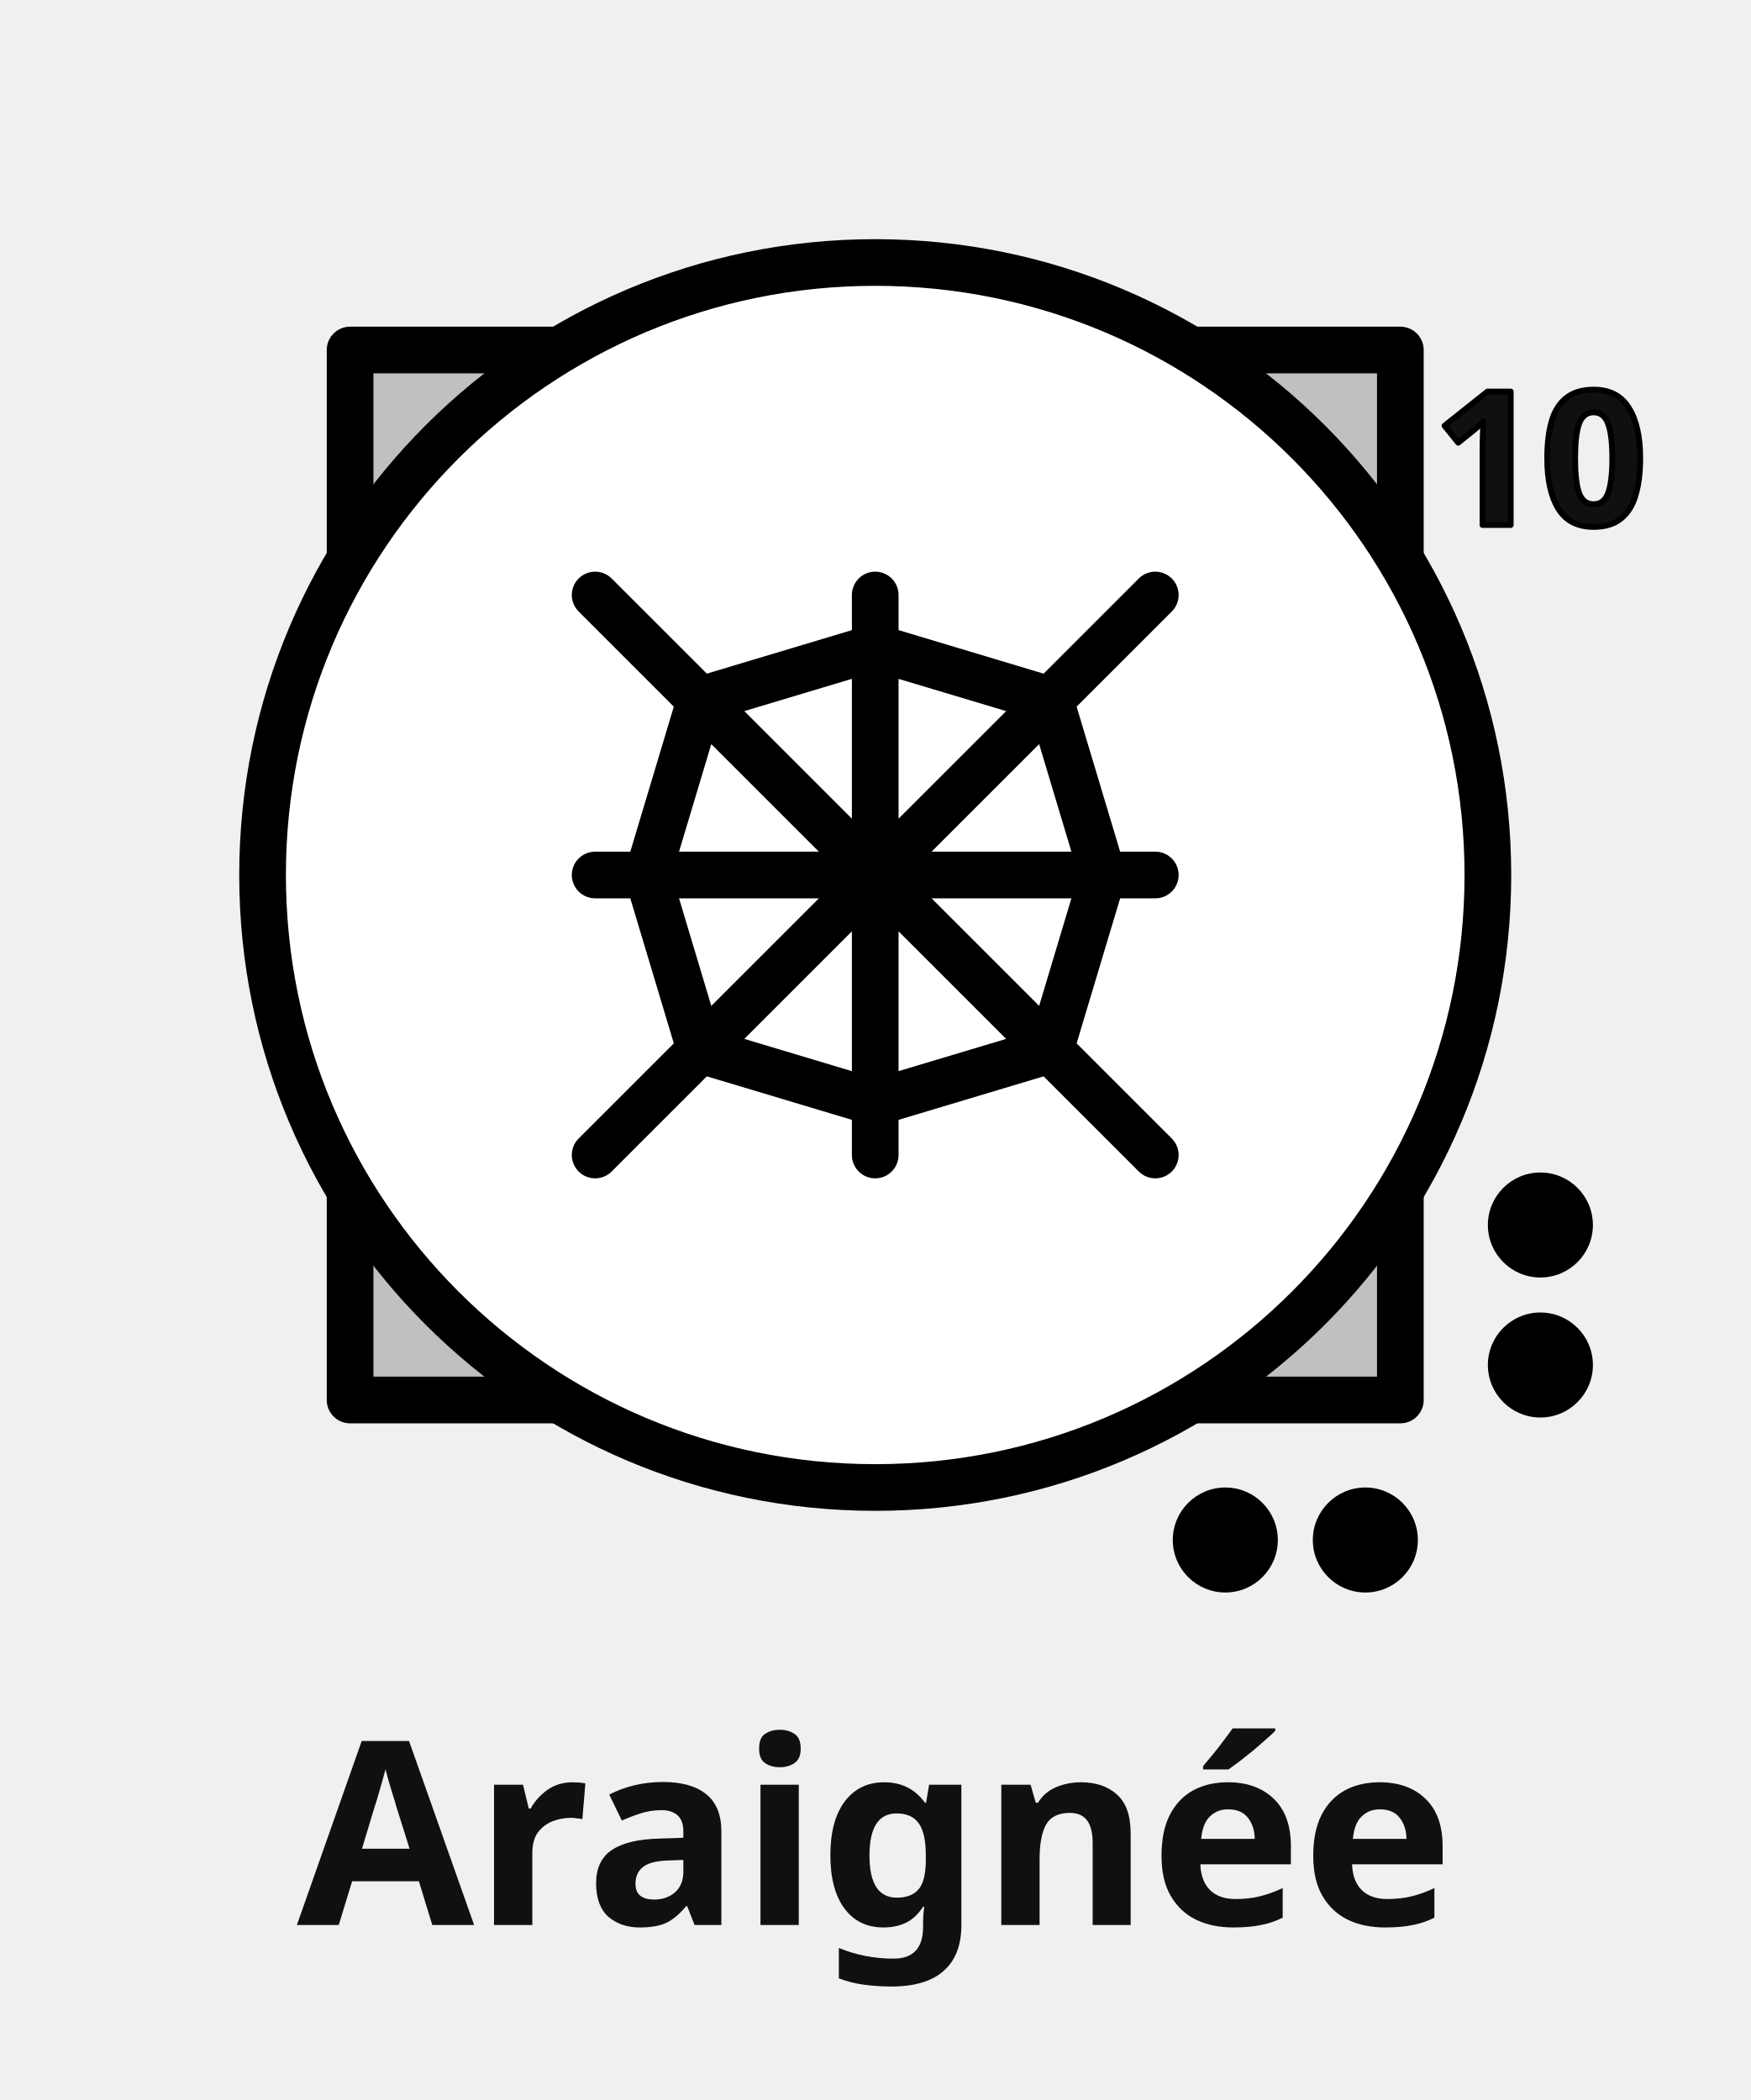
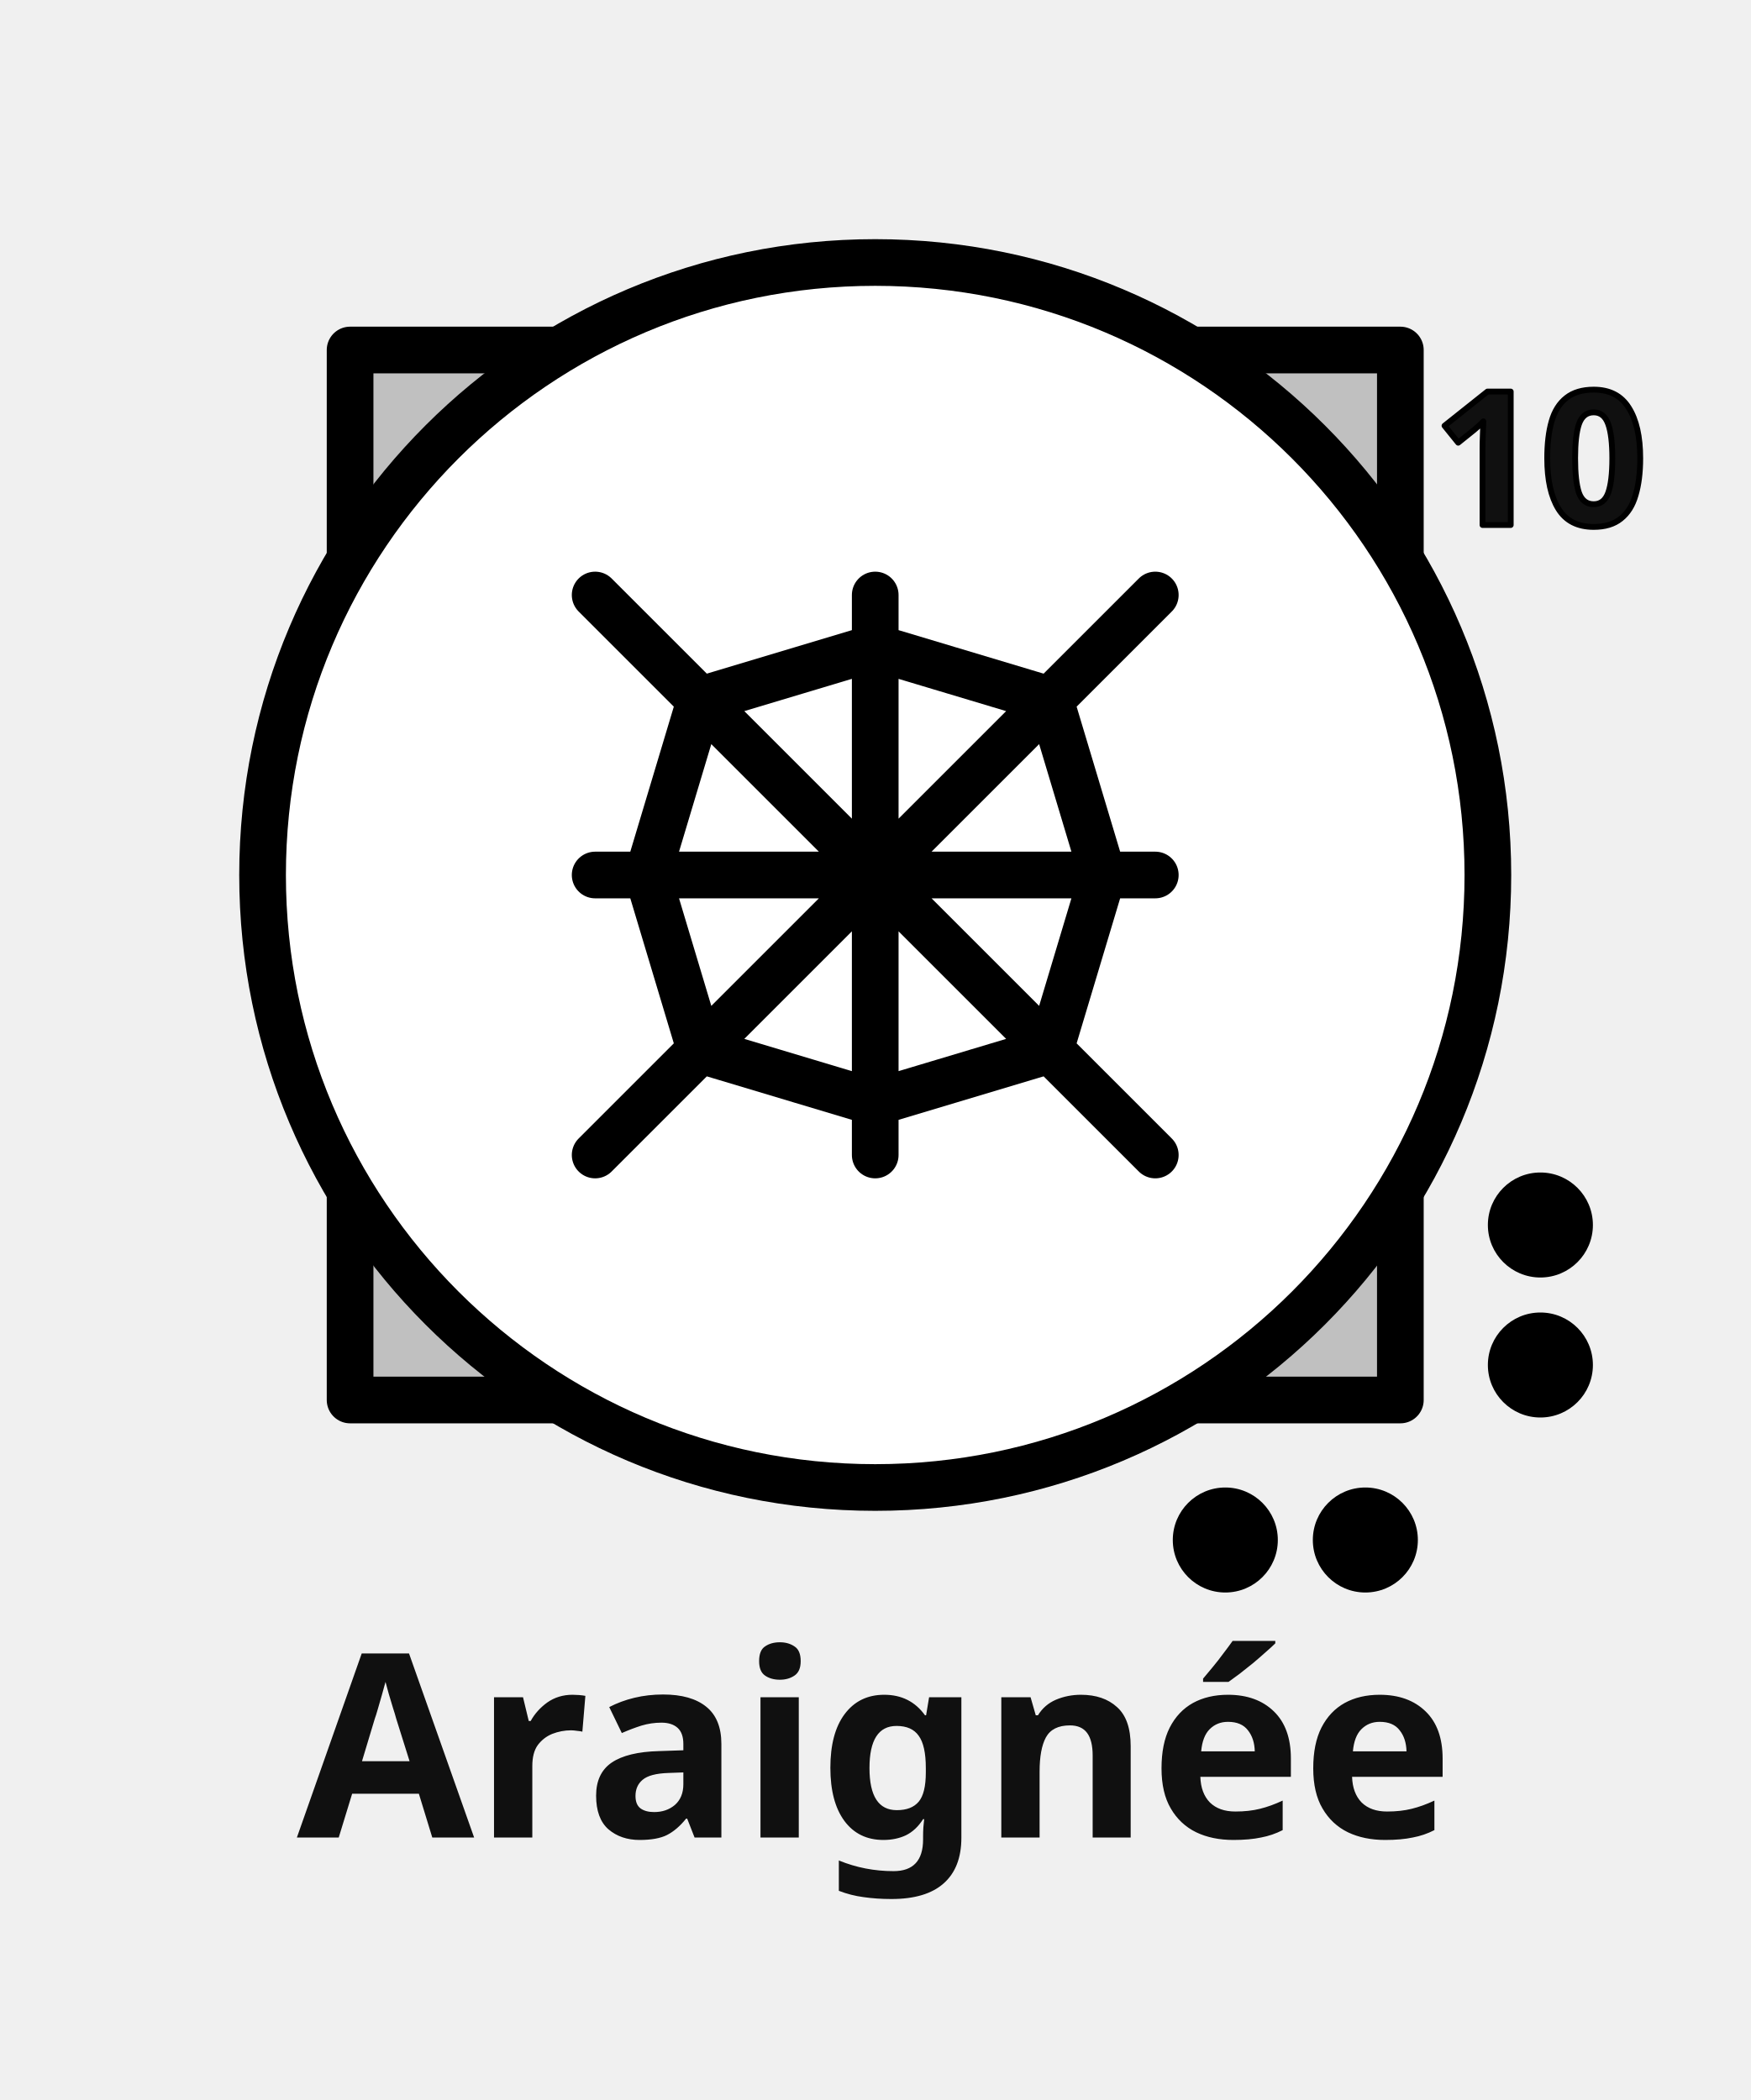
<svg xmlns="http://www.w3.org/2000/svg" width="25mm" height="30mm" viewBox="0 0 100 120" version="1.1">
  <g id="sd_10" class="icon sd" transform="translate(50,50)">
    <g style="fill:white;stroke:black;stroke-width:2pt;stroke-linejoin:round; stroke-linecap:round;">
      <path style="fill:silver" d="M -30,-30 l 60,0 00,60 -60,0 z" />
      <circle r="35" />
      <path style="fill:transparent;stroke:black;stroke-width:2pt;" d="M 0,0                     m -16,-16 l 32,32                     m -32,0 l 32,-32                     m -16,0 l 0,32                     m -16,-16 l 32,0                     m -3,0 l -3,10 -10,3 -10,-3 -3,-10 3,-10 10,-3 10,3 3,10                  " />
      <text x="38" y="-20" style="font-weight:600;font-size:8pt;font-family:Fira Sans;fill:#101010;text-anchor:middle;stroke-width:0.25pt;">
                10
            </text>
      <circle cx="28" cy="38" r="3" style="fill:black; stroke-width:0" />
      <circle cx="20" cy="38" r="3" style="fill:black; stroke-width:0" />
      <circle cx="38" cy="28" r="3" style="fill:black; stroke-width:0" />
      <circle cx="38" cy="20" r="3" style="fill:black; stroke-width:0" />
    </g>
-     <text style="font-weight:600;font-size:11pt;line-height:1.25;font-family:Fira Sans;fill:#101010;text-anchor:middle;" x="0" y="60">Araignée
+     <text style="font-weight:600;font-size:11pt;line-height:1.25;font-family:Fira Sans;fill:#101010;text-anchor:middle;" x="0" y="55">Araignée
        </text>
  </g>
</svg>
